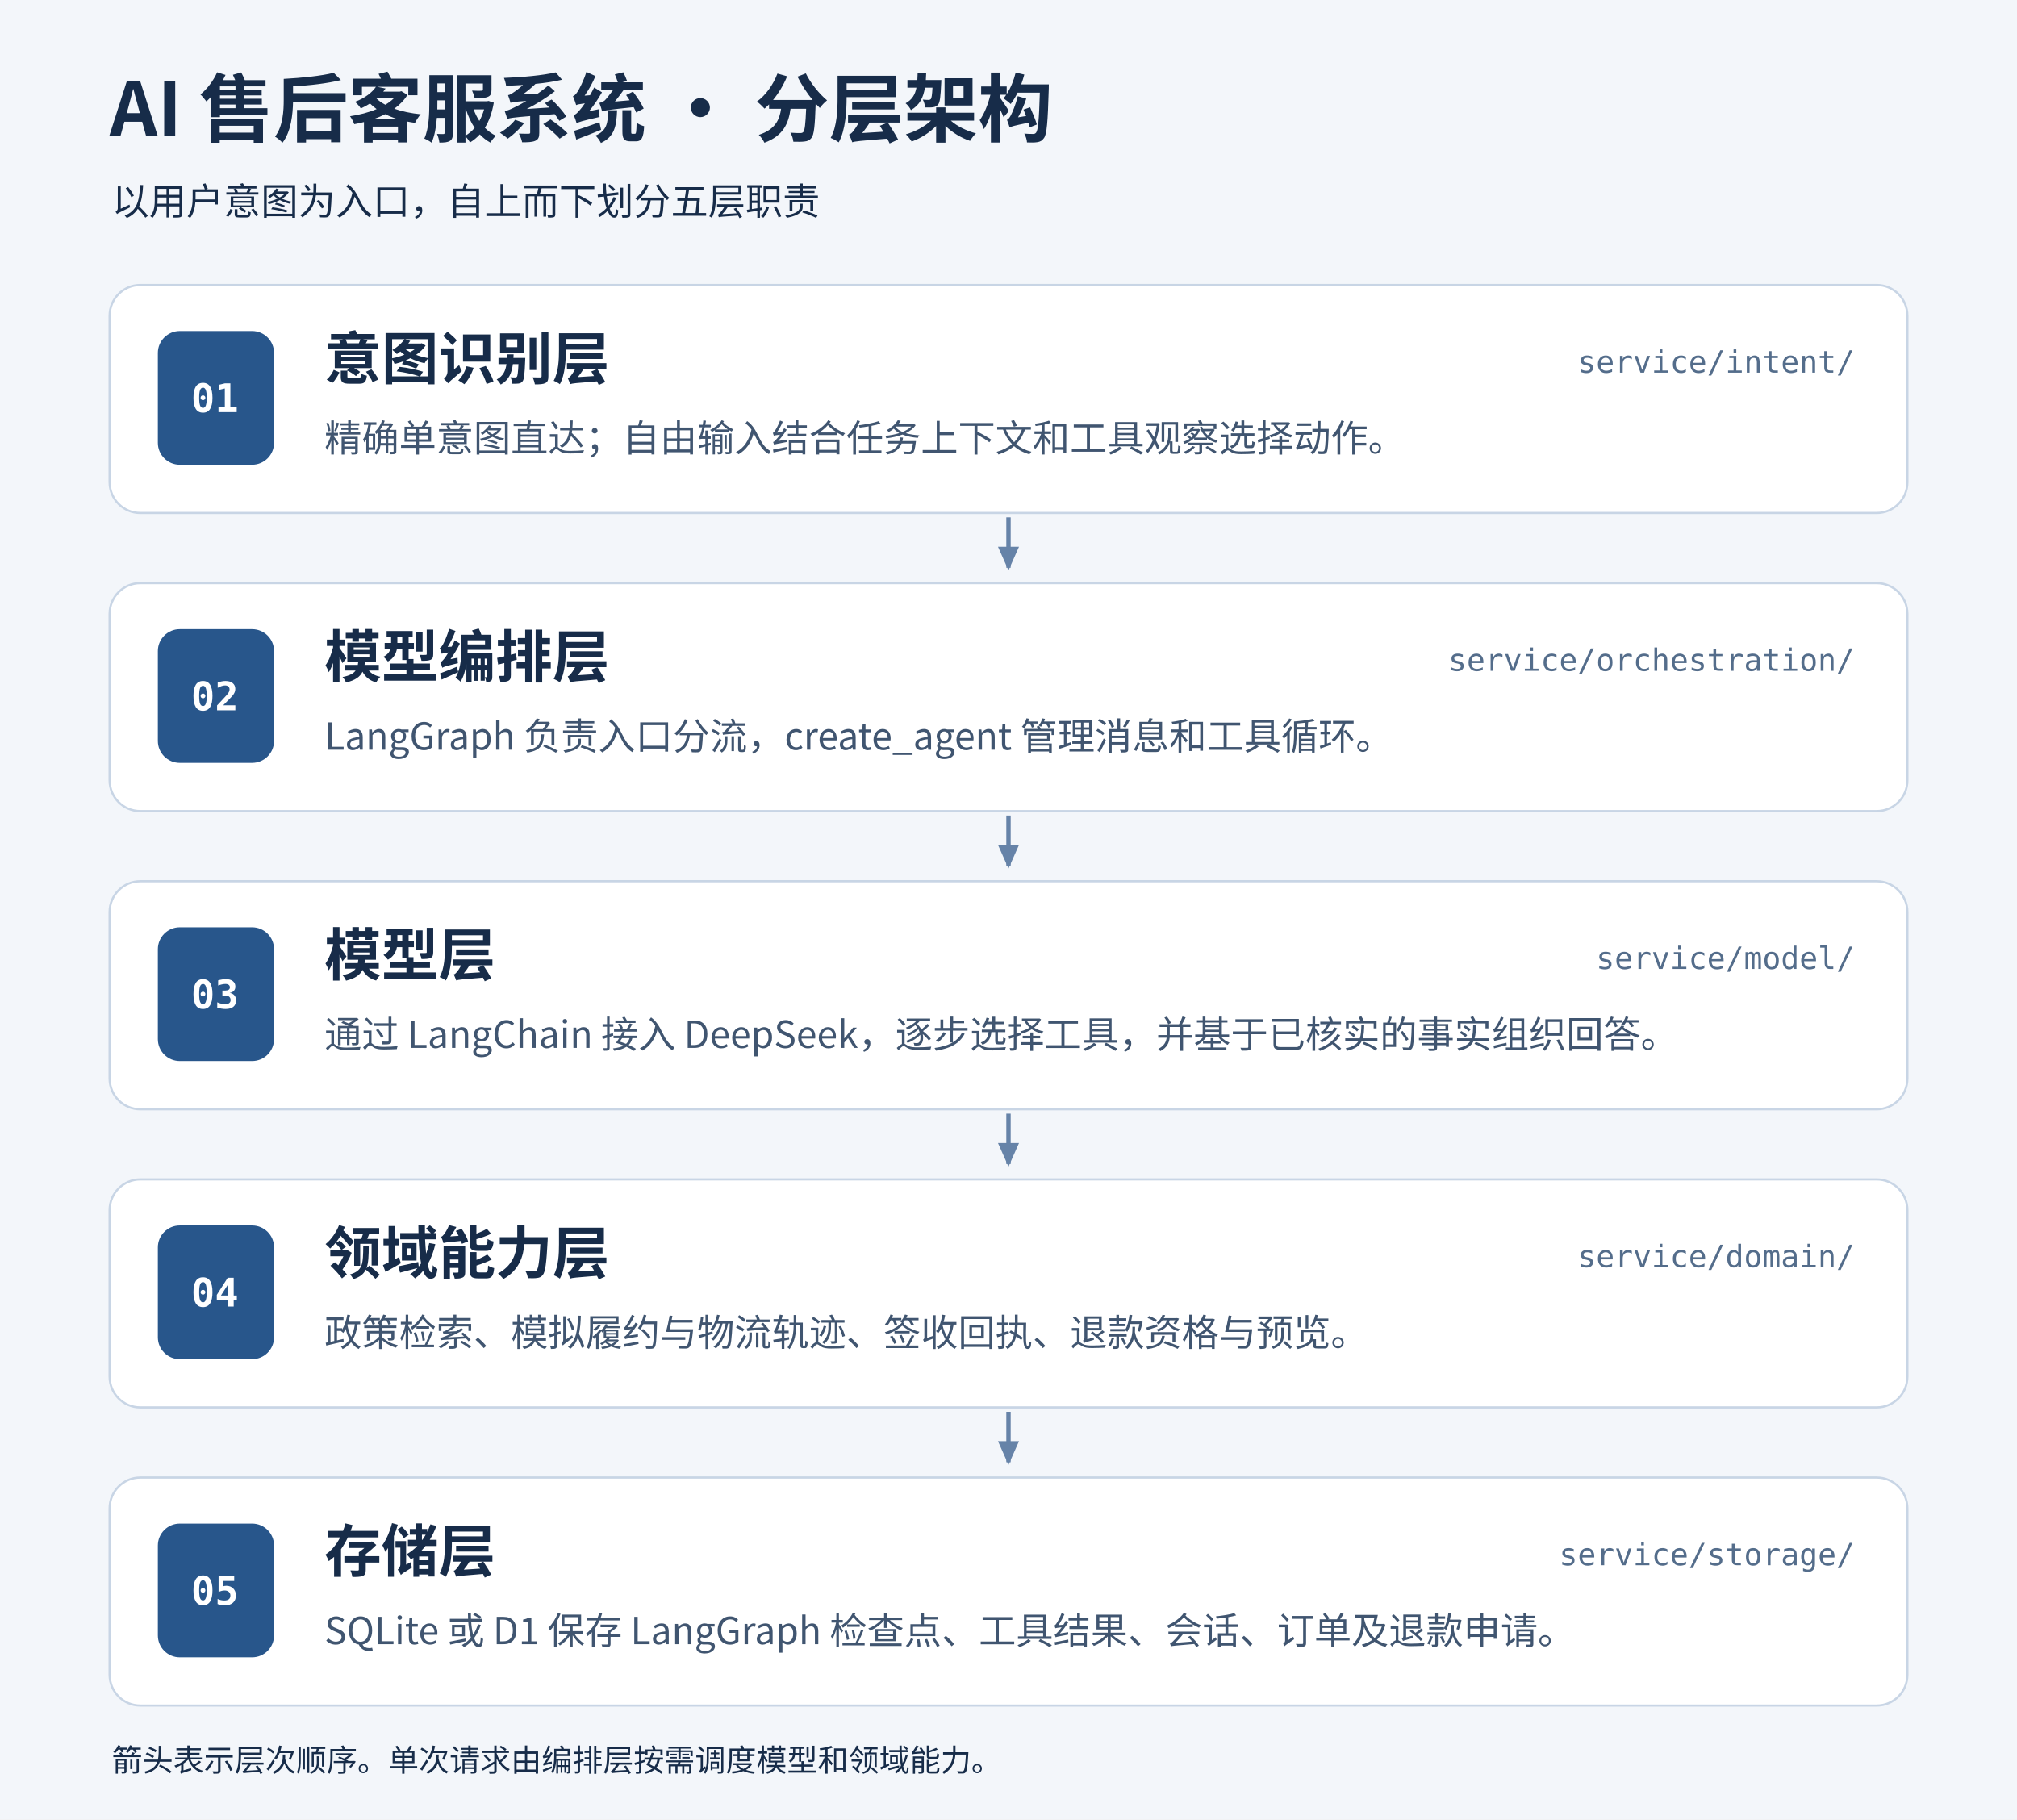
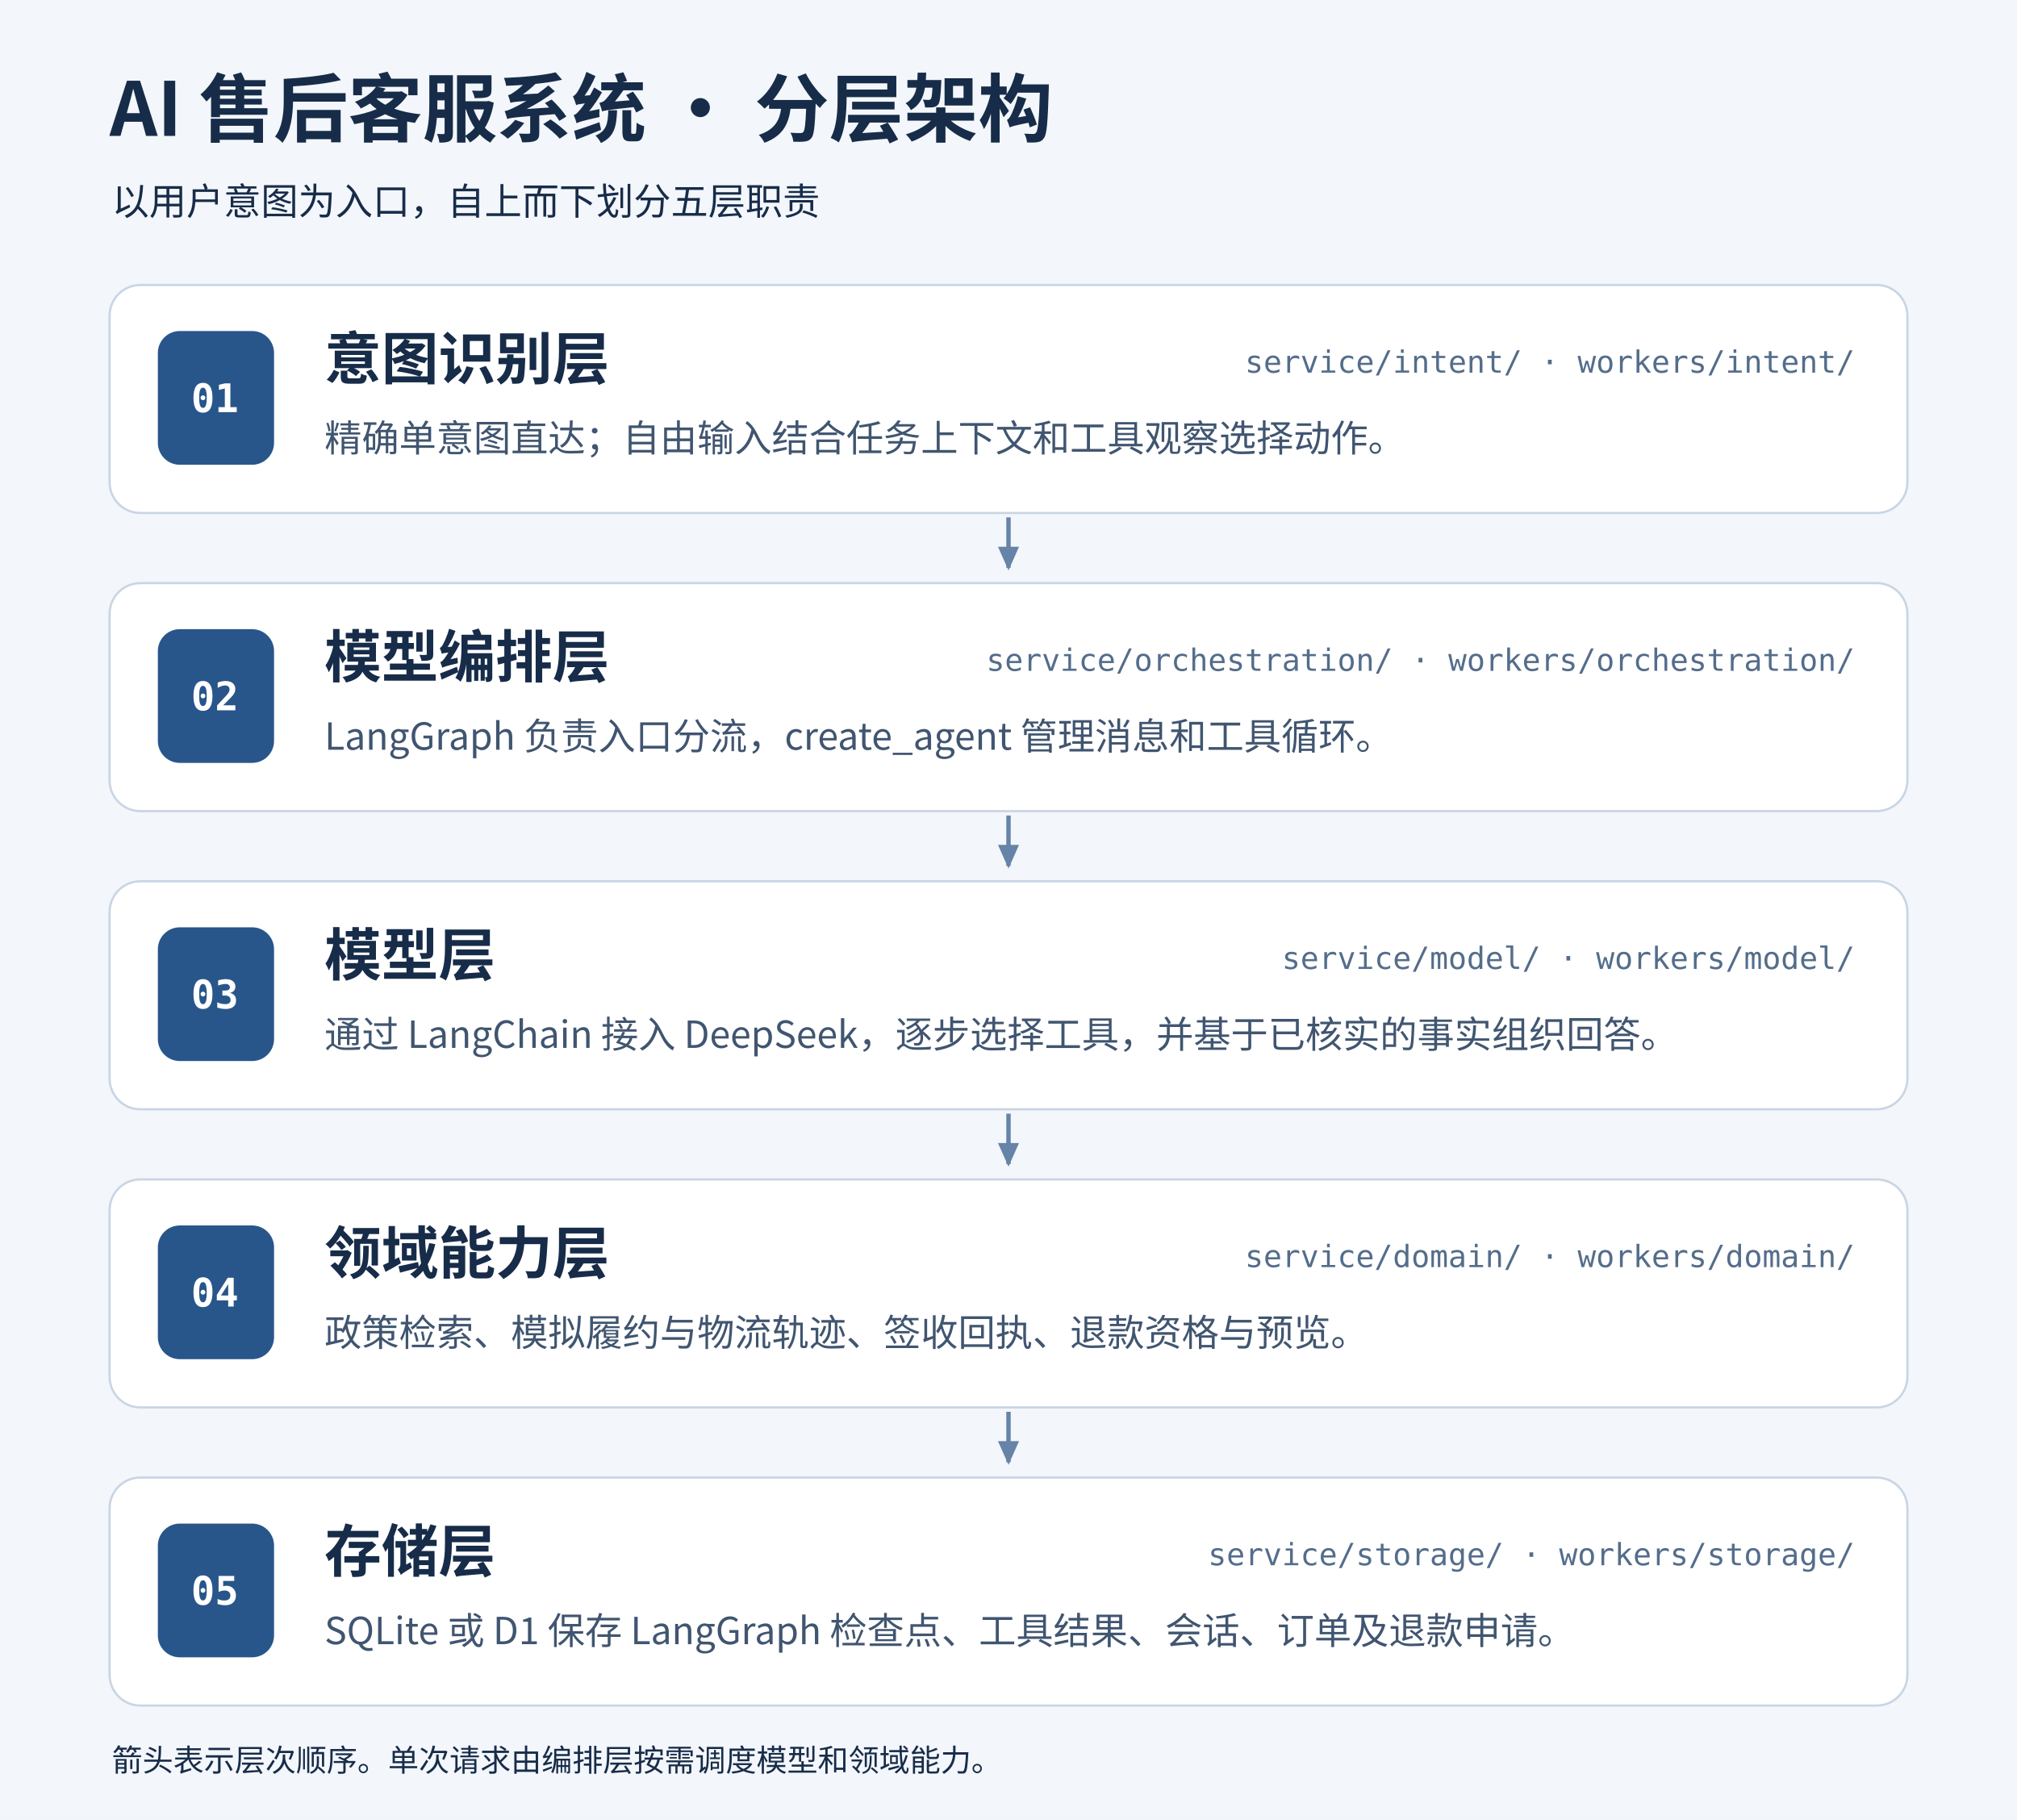
<svg xmlns="http://www.w3.org/2000/svg" width="920" height="830" viewBox="0 0 920 830" role="img" aria-labelledby="title desc">
  <style>
text{font-family:"PingFang SC","Microsoft YaHei","Noto Sans CJK SC",sans-serif;fill:#172c49}
.heading{font-size:26px;font-weight:650}.detail{font-size:17px;fill:#405570}
.path{font:14px Menlo,Consolas,monospace;fill:#546d8b}.num{font:600 18px Menlo,monospace;fill:#fff}
</style>
  <defs>
    <marker id="down" viewBox="0 0 10 10" refX="8" refY="5" markerWidth="6" markerHeight="6" orient="auto">
      <path d="M0 1 9 5 0 9Z" fill="#6683a8" />
    </marker>
  </defs>
  <rect width="920" height="830" fill="#f3f6fa" />
  <text x="50" y="62" font-size="34" font-weight="700">AI 售后客服系统 · 分层架构</text>
  <text x="51" y="98" font-size="17" fill="#546d8b">以用户意图为入口，自上而下划分五层职责</text>
  <g transform="translate(50 130)">
    <rect width="820" height="104" rx="14" fill="#fff" stroke="#c8d5e5" />
    <rect x="22" y="21" width="53" height="61" rx="10" fill="#28568b" />
    <text class="num" x="48" y="58" text-anchor="middle">01</text>
    <text class="heading" x="98" y="43">意图识别层</text>
-     <text class="path" x="796" y="40" text-anchor="end">service/intent/</text>
+     <text class="path" x="796" y="40" text-anchor="end">service/intent/ · workers/intent/</text>
    <text class="detail" x="98" y="76">精确单意图直达；自由输入结合任务上下文和工具观察选择动作。</text>
  </g>
  <path d="M460 236v23" stroke="#6683a8" stroke-width="2" marker-end="url(#down)" />
  <g transform="translate(50 266)">
    <rect width="820" height="104" rx="14" fill="#fff" stroke="#c8d5e5" />
    <rect x="22" y="21" width="53" height="61" rx="10" fill="#28568b" />
    <text class="num" x="48" y="58" text-anchor="middle">02</text>
    <text class="heading" x="98" y="43">模型编排层</text>
-     <text class="path" x="796" y="40" text-anchor="end">service/orchestration/</text>
+     <text class="path" x="796" y="40" text-anchor="end">service/orchestration/ · workers/orchestration/</text>
    <text class="detail" x="98" y="76">LangGraph 负责入口分流，create_agent 管理消息和工具循环。</text>
  </g>
  <path d="M460 372v23" stroke="#6683a8" stroke-width="2" marker-end="url(#down)" />
  <g transform="translate(50 402)">
    <rect width="820" height="104" rx="14" fill="#fff" stroke="#c8d5e5" />
    <rect x="22" y="21" width="53" height="61" rx="10" fill="#28568b" />
    <text class="num" x="48" y="58" text-anchor="middle">03</text>
    <text class="heading" x="98" y="43">模型层</text>
-     <text class="path" x="796" y="40" text-anchor="end">service/model/</text>
+     <text class="path" x="796" y="40" text-anchor="end">service/model/ · workers/model/</text>
    <text class="detail" x="98" y="76">通过 LangChain 接入 DeepSeek，逐步选择工具，并基于已核实的事实组织回答。</text>
  </g>
  <path d="M460 508v23" stroke="#6683a8" stroke-width="2" marker-end="url(#down)" />
  <g transform="translate(50 538)">
    <rect width="820" height="104" rx="14" fill="#fff" stroke="#c8d5e5" />
    <rect x="22" y="21" width="53" height="61" rx="10" fill="#28568b" />
    <text class="num" x="48" y="58" text-anchor="middle">04</text>
    <text class="heading" x="98" y="43">领域能力层</text>
-     <text class="path" x="796" y="40" text-anchor="end">service/domain/</text>
+     <text class="path" x="796" y="40" text-anchor="end">service/domain/ · workers/domain/</text>
    <text class="detail" x="98" y="76">政策检索、模拟履约与物流轨迹、签收回执、退款资格与预览。</text>
  </g>
  <path d="M460 644v23" stroke="#6683a8" stroke-width="2" marker-end="url(#down)" />
  <g transform="translate(50 674)">
    <rect width="820" height="104" rx="14" fill="#fff" stroke="#c8d5e5" />
    <rect x="22" y="21" width="53" height="61" rx="10" fill="#28568b" />
    <text class="num" x="48" y="58" text-anchor="middle">05</text>
    <text class="heading" x="98" y="43">存储层</text>
-     <text class="path" x="796" y="40" text-anchor="end">service/storage/</text>
+     <text class="path" x="796" y="40" text-anchor="end">service/storage/ · workers/storage/</text>
    <text class="detail" x="98" y="76">SQLite 或 D1 保存 LangGraph 检查点、工具结果、会话、订单及退款申请。</text>
  </g>
  <text x="51" y="808" font-size="14" fill="#546d8b">箭头表示层次顺序。单次请求由编排层按需调度模型和领域能力。</text>
</svg>
